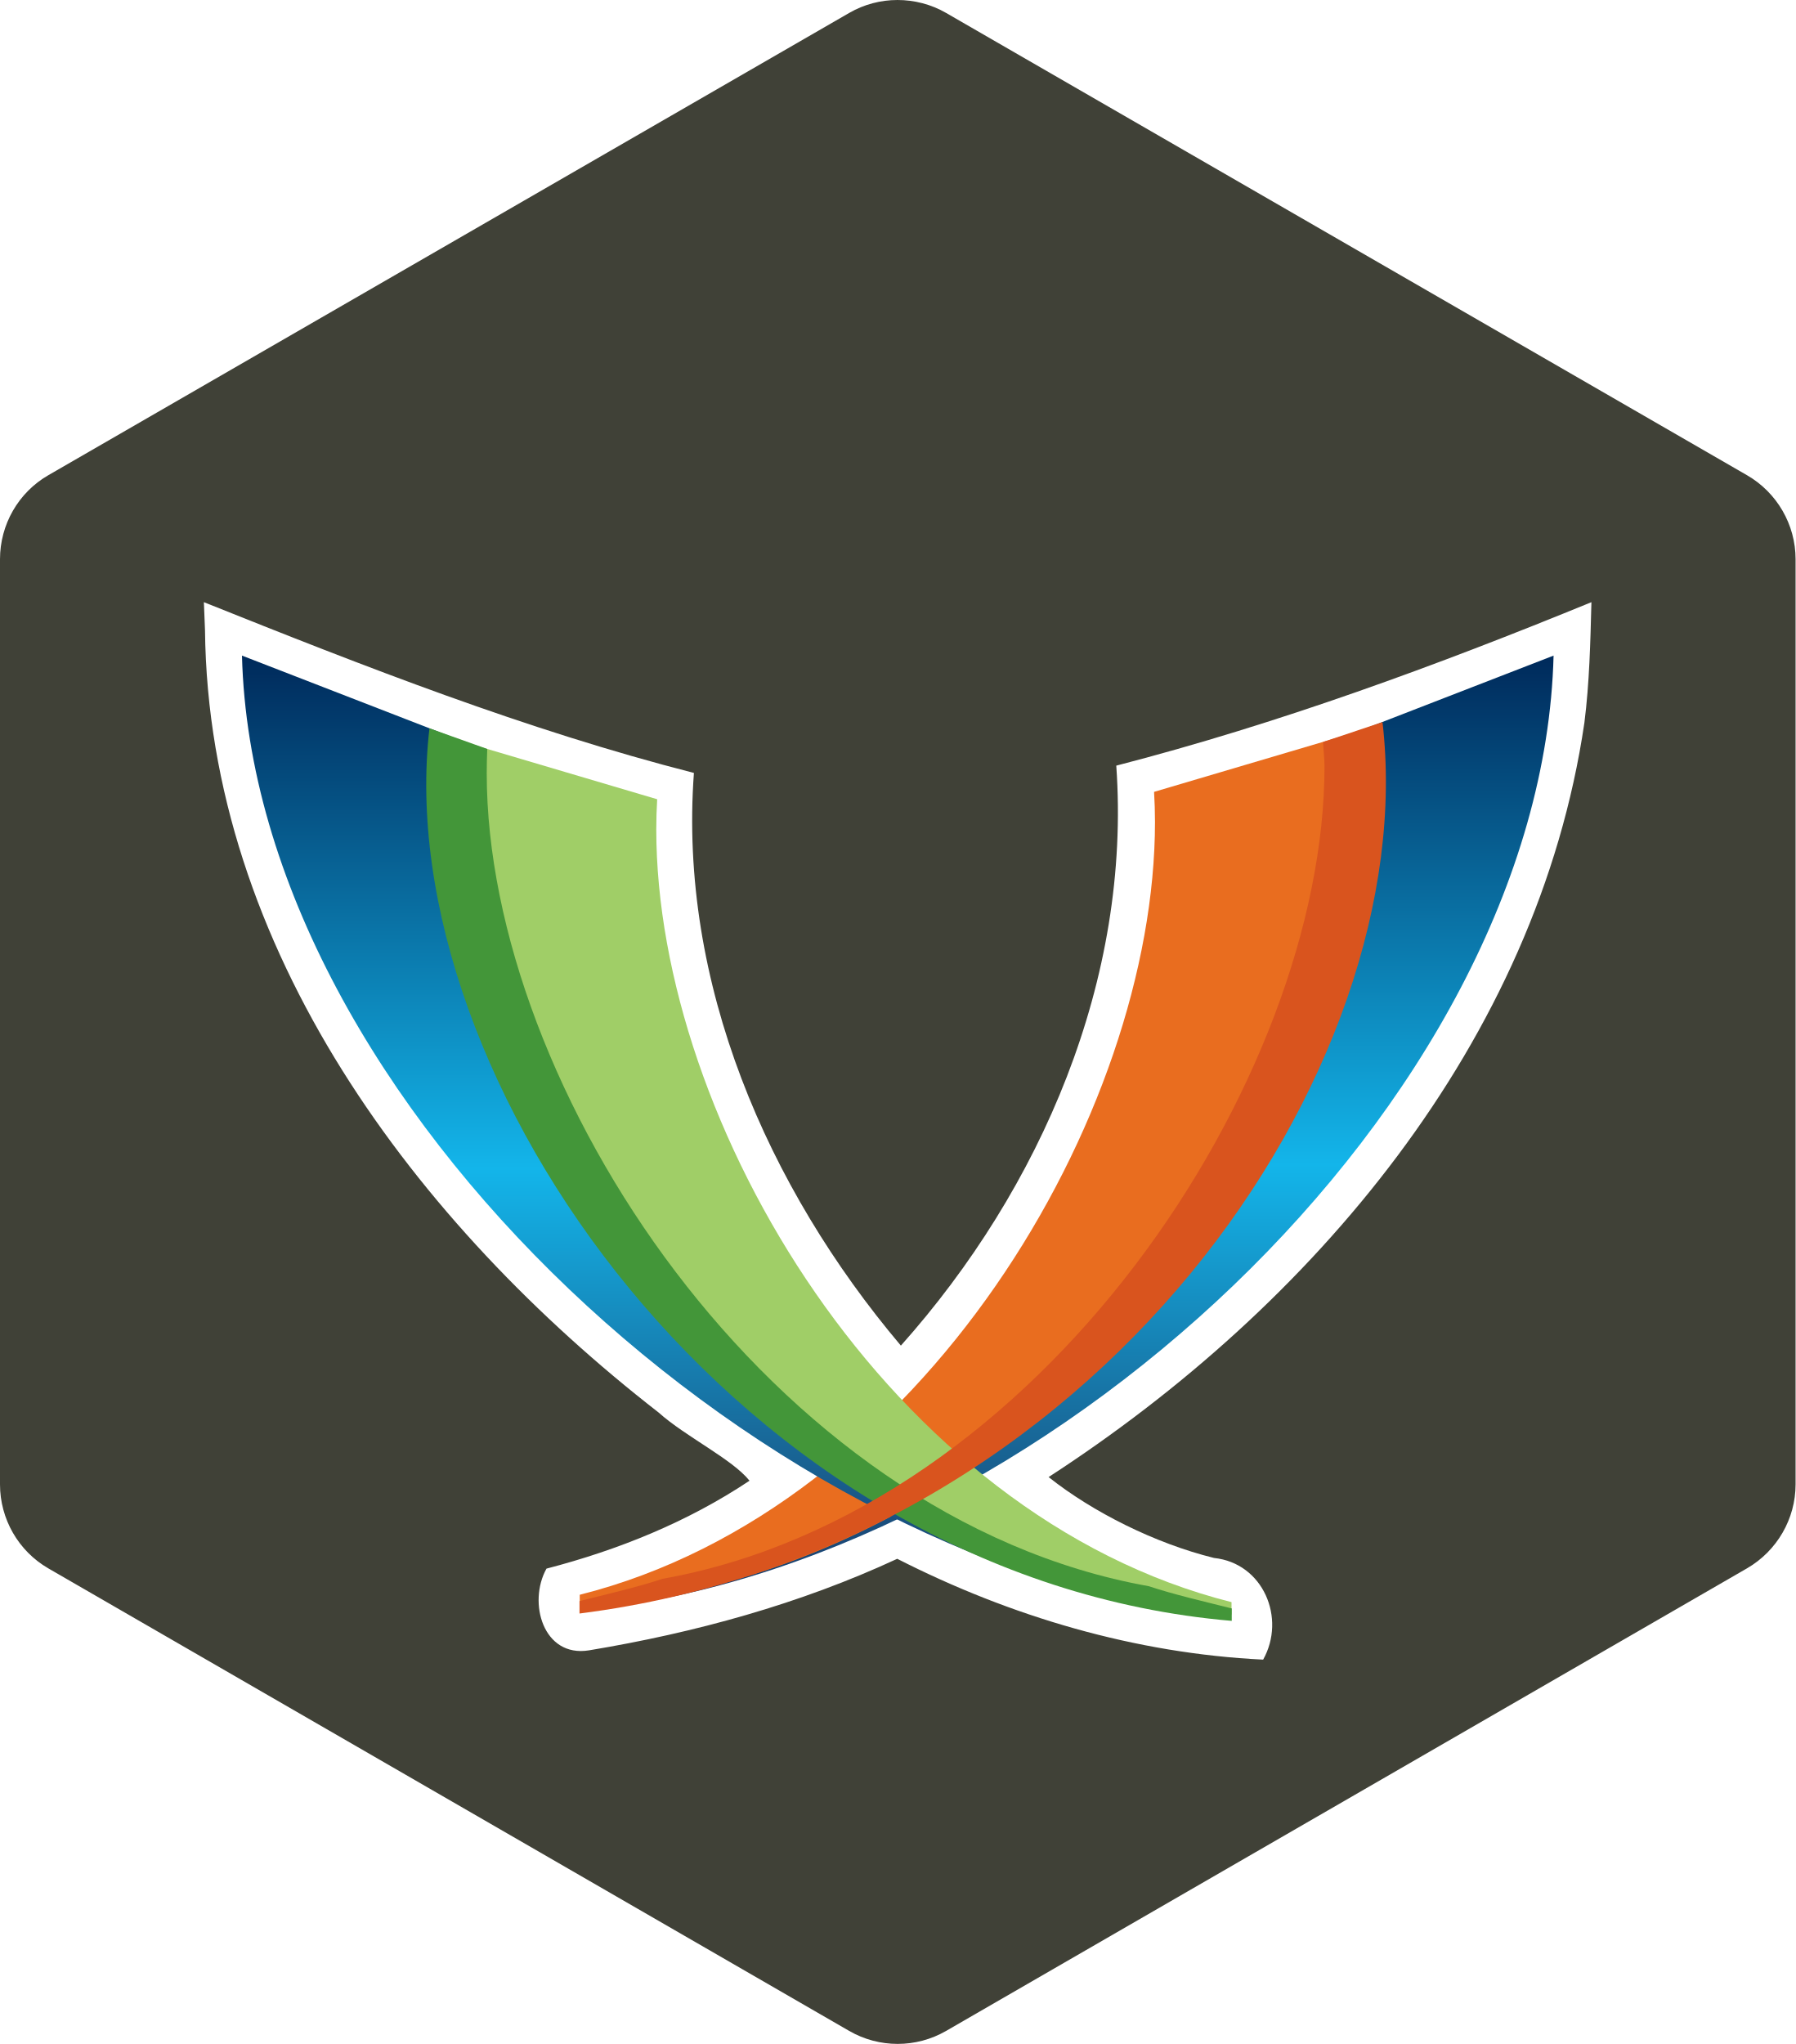
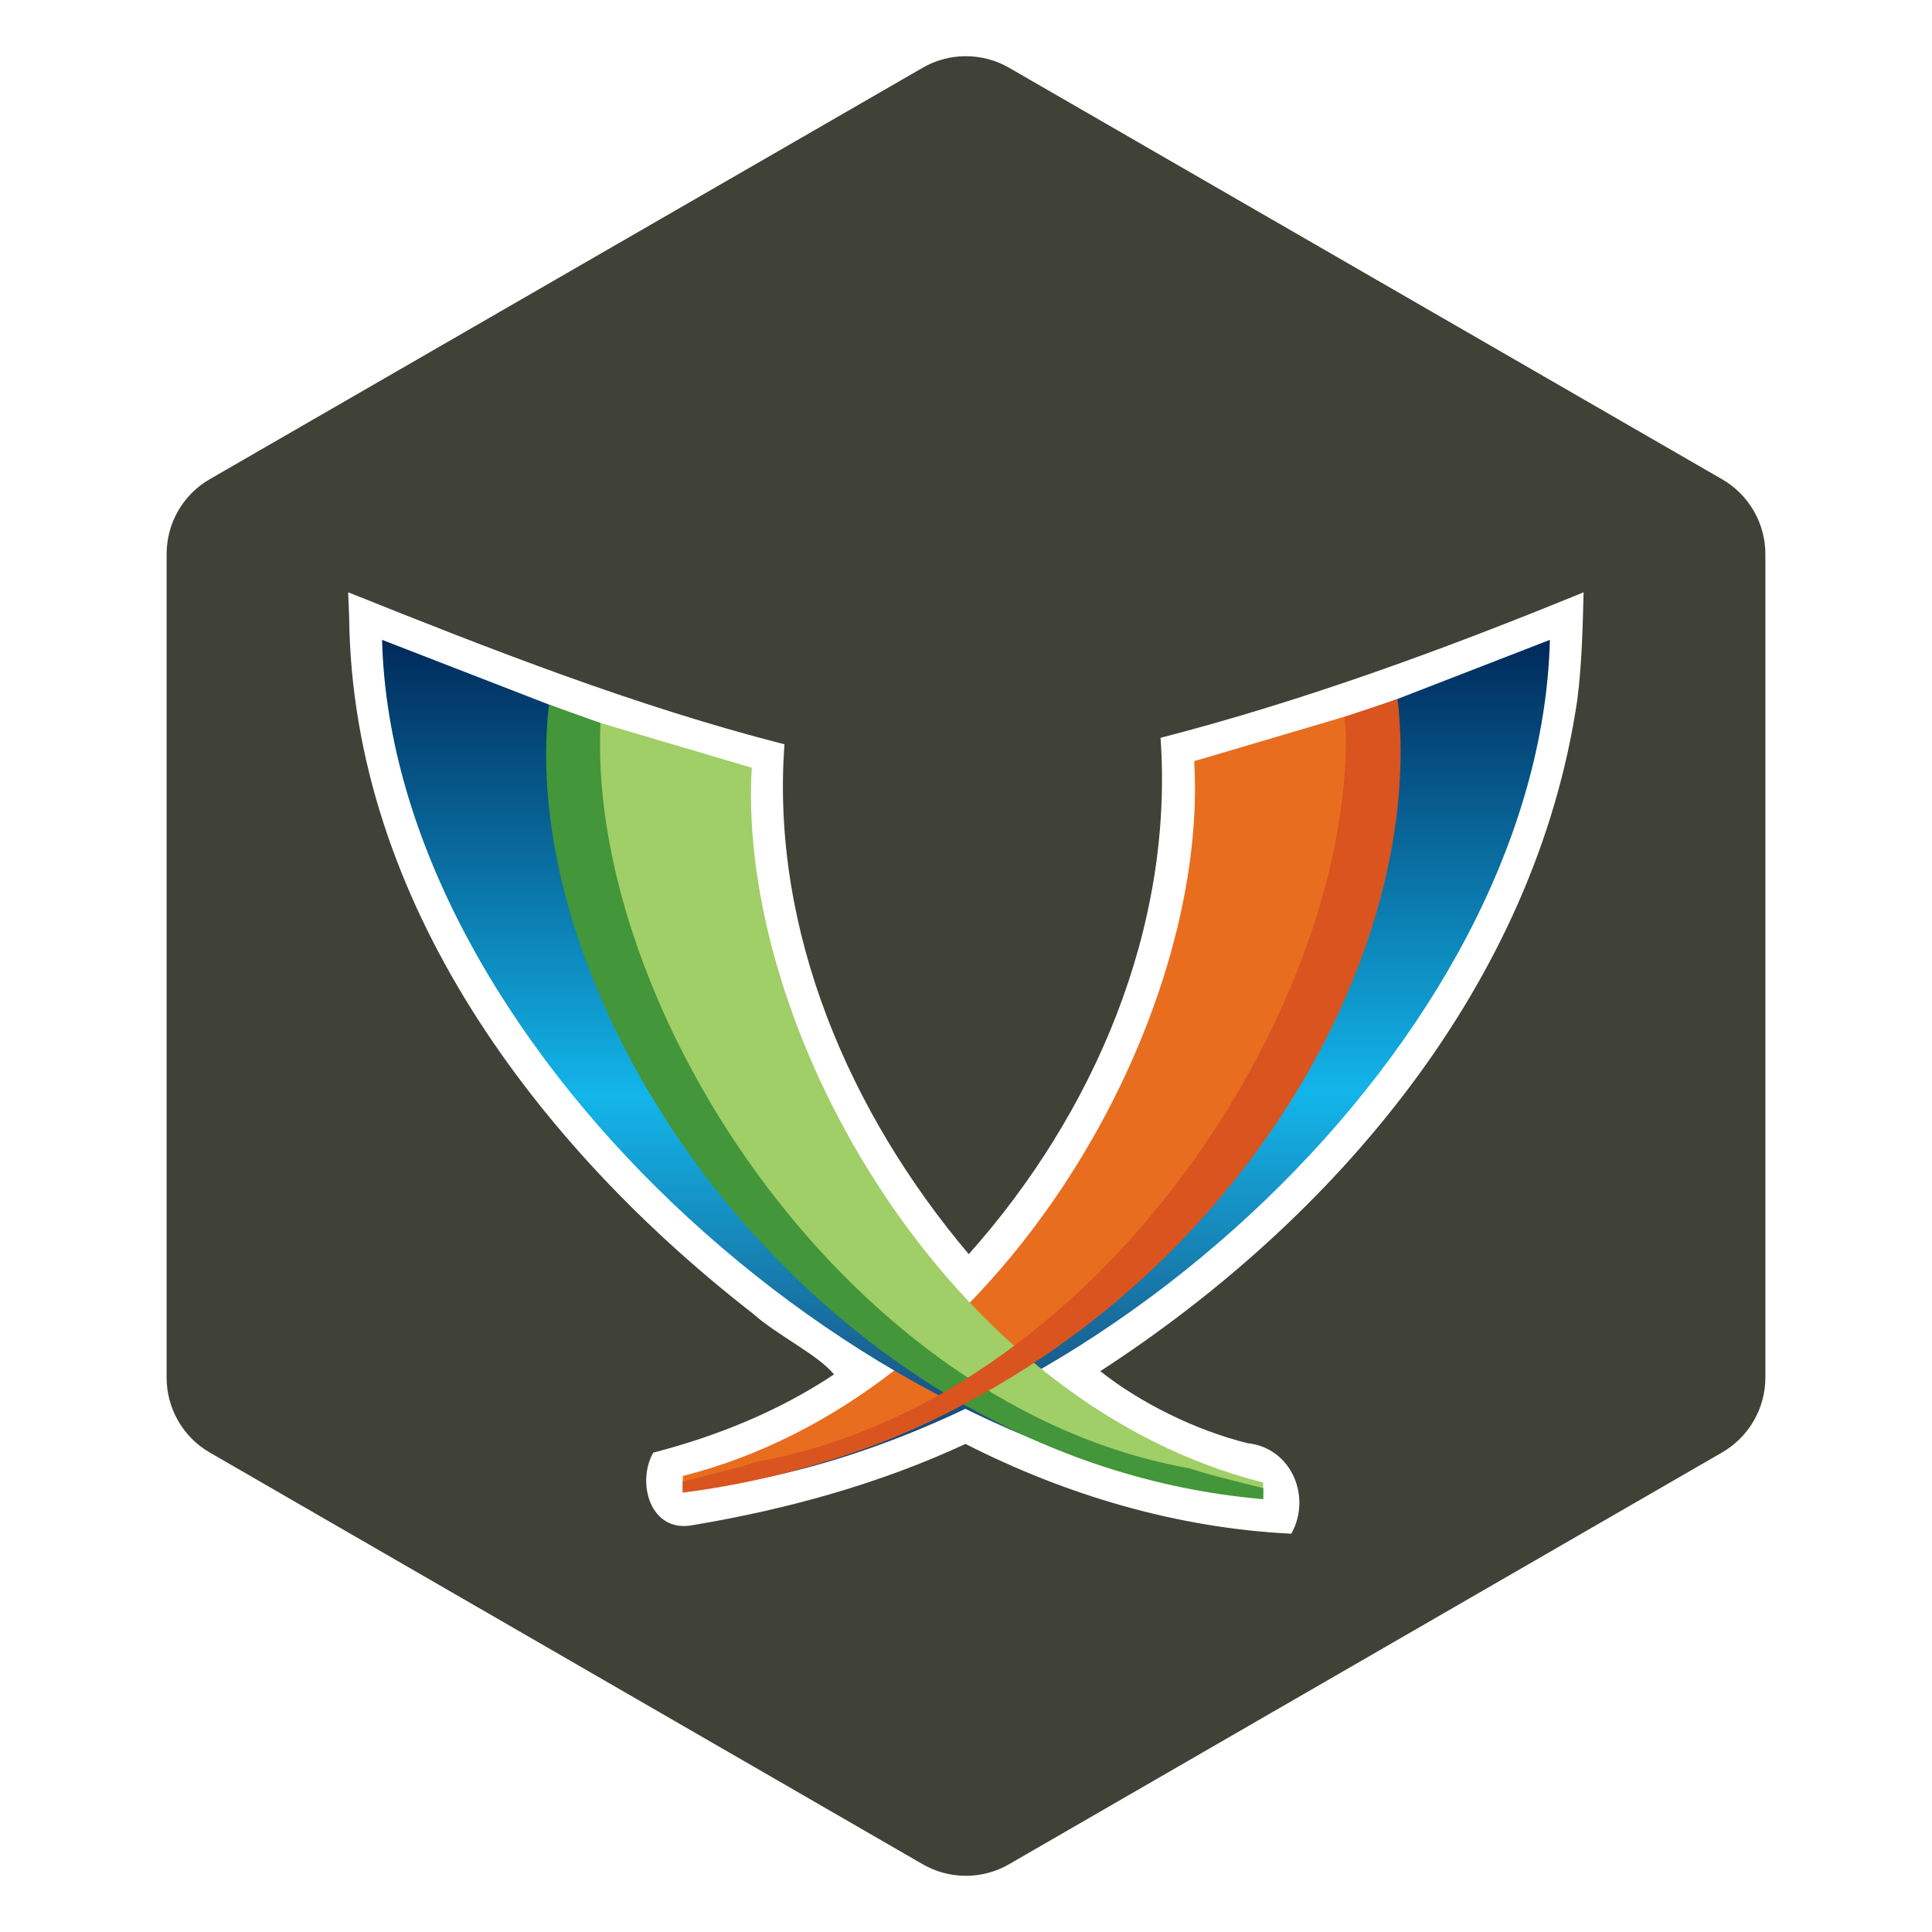
- <svg xmlns="http://www.w3.org/2000/svg" xmlns:xlink="http://www.w3.org/1999/xlink" version="1.1" width="199.8" height="227.423" id="svg2" xml:space="preserve">
+ <svg xmlns="http://www.w3.org/2000/svg" xmlns:xlink="http://www.w3.org/1999/xlink" version="1.1" width="241.461" height="241.461" id="svg2" xml:space="preserve">
  <defs id="defs6">
    <clipPath id="clipPath18">
      <path d="M 0,501.602 0,0 l 1863.85,0 0,501.602 -1863.85,0 z" id="path20" />
    </clipPath>
    <linearGradient x1="-1073.228" y1="126.852" x2="-1073.228" y2="1.2789771e-13" id="SVGID_2_" gradientUnits="userSpaceOnUse" gradientTransform="matrix(-1,0,0,1,-1008.191,0)">
      <stop id="stop248" style="stop-color:#1b3967;stop-opacity:1" offset="0.011" />
      <stop id="stop250" style="stop-color:#13b5ea;stop-opacity:1" offset="0.467" />
      <stop id="stop252" style="stop-color:#002b5c;stop-opacity:1" offset="0.994" />
    </linearGradient>
    <linearGradient x1="-1807.204" y1="125.858" x2="-1807.204" y2="0" id="SVGID_1_" gradientUnits="userSpaceOnUse" gradientTransform="translate(1915.978,0)">
      <stop id="stop237" style="stop-color:#1b3967;stop-opacity:1" offset="0.011" />
      <stop id="stop239" style="stop-color:#13b5ea;stop-opacity:1" offset="0.467" />
      <stop id="stop241" style="stop-color:#002b5c;stop-opacity:1" offset="0.994" />
    </linearGradient>
-     <linearGradient x1="-1807.204" y1="125.858" x2="-1807.204" y2="0" id="linearGradient3277" xlink:href="#SVGID_1_" gradientUnits="userSpaceOnUse" gradientTransform="translate(1918.448,-146.5555)" />
-     <linearGradient x1="-1073.228" y1="126.852" x2="-1073.228" y2="1.2789771e-13" id="linearGradient3708" xlink:href="#SVGID_2_" gradientUnits="userSpaceOnUse" gradientTransform="matrix(-1,0,0,1,-1005.721,-146.5555)" />
    <linearGradient x1="-1807.204" y1="125.858" x2="-1807.204" y2="0" id="linearGradient3718" xlink:href="#SVGID_1_" gradientUnits="userSpaceOnUse" gradientTransform="translate(1918.448,-146.5555)" />
    <linearGradient x1="-1073.228" y1="126.852" x2="-1073.228" y2="1.2789771e-13" id="linearGradient3720" xlink:href="#SVGID_2_" gradientUnits="userSpaceOnUse" gradientTransform="matrix(-1,0,0,1,-1005.721,-146.5555)" />
-     <linearGradient x1="-1807.204" y1="125.858" x2="-1807.204" y2="0" id="linearGradient3743" xlink:href="#SVGID_1_" gradientUnits="userSpaceOnUse" gradientTransform="translate(1918.448,-146.5555)" />
-     <linearGradient x1="-1073.228" y1="126.852" x2="-1073.228" y2="1.2789771e-13" id="linearGradient3745" xlink:href="#SVGID_2_" gradientUnits="userSpaceOnUse" gradientTransform="matrix(-1,0,0,1,-1005.721,-146.5555)" />
-     <linearGradient x1="-1073.228" y1="126.852" x2="-1073.228" y2="1.2789771e-13" id="linearGradient3751" xlink:href="#SVGID_2_" gradientUnits="userSpaceOnUse" gradientTransform="matrix(-0.2538113,0,0,0.2538113,-309.8931,15.09975)" />
-     <linearGradient x1="-1807.204" y1="125.858" x2="-1807.204" y2="0" id="linearGradient3755" xlink:href="#SVGID_1_" gradientUnits="userSpaceOnUse" gradientTransform="matrix(0.2538113,0,0,0.2538113,432.2943,15.09975)" />
+     <linearGradient x1="-1073.228" y1="126.852" x2="-1073.228" y2="1.2789771e-13" id="linearGradient3814" xlink:href="#SVGID_2_" gradientUnits="userSpaceOnUse" gradientTransform="matrix(-0.8442106,0,0,0.8442106,-824.199,72.94473)" />
+     <linearGradient x1="-1807.204" y1="125.858" x2="-1807.204" y2="0" id="linearGradient3818" xlink:href="#SVGID_1_" gradientUnits="userSpaceOnUse" gradientTransform="matrix(0.8442106,0,0,0.8442106,1644.416,72.94473)" />
+     <linearGradient x1="-1807.204" y1="125.858" x2="-1807.204" y2="0" id="linearGradient3718-1" xlink:href="#SVGID_1_-5" gradientUnits="userSpaceOnUse" gradientTransform="translate(1918.448,-146.5555)" />
+     <linearGradient x1="-1807.204" y1="125.858" x2="-1807.204" y2="0" id="SVGID_1_-5" gradientUnits="userSpaceOnUse" gradientTransform="translate(1915.978,0)">
+       <stop id="stop237-6" style="stop-color:#1b3967;stop-opacity:1" offset="0.011" />
+       <stop id="stop239-5" style="stop-color:#13b5ea;stop-opacity:1" offset="0.467" />
+       <stop id="stop241-1" style="stop-color:#002b5c;stop-opacity:1" offset="0.994" />
+     </linearGradient>
+     <linearGradient x1="-1073.228" y1="126.852" x2="-1073.228" y2="1.2789771e-13" id="linearGradient3720-0" xlink:href="#SVGID_2_-2" gradientUnits="userSpaceOnUse" gradientTransform="matrix(-1,0,0,1,-1005.721,-146.5555)" />
+     <linearGradient x1="-1073.228" y1="126.852" x2="-1073.228" y2="1.2789771e-13" id="SVGID_2_-2" gradientUnits="userSpaceOnUse" gradientTransform="matrix(-1,0,0,1,-1008.191,0)">
+       <stop id="stop248-1" style="stop-color:#1b3967;stop-opacity:1" offset="0.011" />
+       <stop id="stop250-3" style="stop-color:#13b5ea;stop-opacity:1" offset="0.467" />
+       <stop id="stop252-3" style="stop-color:#002b5c;stop-opacity:1" offset="0.994" />
+     </linearGradient>
+     <linearGradient x1="-1807.204" y1="125.858" x2="-1807.204" y2="0" id="linearGradient3048" xlink:href="#SVGID_1_-5" gradientUnits="userSpaceOnUse" gradientTransform="translate(1918.448,-146.5555)" />
+     <linearGradient x1="-1073.228" y1="126.852" x2="-1073.228" y2="1.2789771e-13" id="linearGradient3050" xlink:href="#SVGID_2_-2" gradientUnits="userSpaceOnUse" gradientTransform="matrix(-1,0,0,1,-1005.721,-146.5555)" />
  </defs>
-   <path d="M 99.875,0 C 98.017,0 96.164,0.476 94.5,1.438 L 5.375,52.875 C 2.041,54.796 0,58.374 0,62.219 l 0,102.938 c 0,3.847 2.044,7.417 5.375,9.344 L 94.5,225.969 c 3.334,1.924 7.448,1.924 10.781,0 L 194.406,174.5 c 3.328,-1.926 5.406,-5.496 5.406,-9.344 l 0,-102.938 c 0,-3.85 -2.073,-7.423 -5.406,-9.344 L 105.281,1.438 C 103.617,0.476 101.733,0 99.875,0 z M 22.688,67 c 17.874,7.155 35.828,14.212 54.531,19 -1.723,23.334 8.154,46.108 23.031,63.719 15.621,-17.519 25.649,-40.776 23.969,-64.531 18.02,-4.653 35.676,-11.144 52.875,-18.188 -0.117,4.478 -0.219,8.957 -0.781,13.406 -5.223,35.541 -30.314,64.936 -59.625,83.938 4.908,3.901 11.847,7.379 18.406,9 5.488,0.575 8.046,6.711 5.469,11.312 -14.206,-0.691 -28.091,-4.786 -40.719,-11.219 -10.82,5.027 -22.517,8.234 -34.312,10.188 -5.084,0.816 -6.825,-5.316 -4.719,-9.094 7.978,-2.074 15.699,-5.185 22.594,-9.781 -1.931,-2.412 -7.124,-4.905 -10.125,-7.594 C 46.351,136.219 23.186,105.605 22.812,70.094 L 22.688,67 z" id="path28" style="fill:#404137;fill-opacity:1;fill-rule:evenodd;stroke:none" />
-   <g transform="matrix(0.8442106,0,0,0.8442106,24.84165,196.6685)" id="g3710">
-     <path d="m 138.763,-132.367 c 0.077,1.313 -1.786,0.968 -1.786,2.293 0,38.551 -44.72,96.831 -89.847,108.194 v 1.182 c 59.953,-5.516 126.724,-66.808 128.23,-125.858 l -36.597,14.189 z" id="path243" style="fill:url(#linearGradient3718)" />
-     <path d="m 122.699,-128.596 c 0.077,1.313 0.121,2.633 0.121,3.958 0,38.551 -30.7,90.497 -75.827,101.861 v 1.637 c 59.065,-3.823 105.807,-63.023 105.807,-109.195 0,-2.375 -0.125,-4.729 -0.371,-7.056 l -29.73,8.795 z" id="path245" style="fill:#e96d1f" />
-     <path d="m 39.069,-132.367 c -0.077,1.313 1.787,0.968 1.787,2.293 0,38.551 46.558,97.366 91.688,108.729 v 1.639 c -59.957,-5.516 -128.564,-67.8 -130.074,-126.85 l 36.599,14.189 z" id="path254" style="fill:url(#linearGradient3720)" />
-     <path d="m 57.201,-127.624 c -0.076,1.313 -0.12,2.63 -0.12,3.957 0,38.551 30.699,90.497 75.827,101.861 v 1.639 c -59.042,-2.792 -105.808,-63.023 -105.808,-109.197 0,-2.375 0.128,-4.729 0.371,-7.056 l 29.73,8.796 z" id="path256" style="fill:#a0ce67" />
-     <path d="m 27.183,-136.973 7.617,2.722 c -0.041,0.962 -0.066,2.254 -0.066,3.225 0,41.219 37.271,98.204 87.272,107.12 3.245,1.088 7.538,2.077 10.932,2.931 v 1.638 c -65.252,-5.56 -111.1,-71.865 -105.755,-117.636 z" id="path258" style="fill:#439639" />
-     <path d="m 152.808,-137.796 -7.833,2.625 c 0.041,0.963 0.191,2.203 0.191,3.173 0,41.219 -37.272,98.205 -87.274,107.12 -3.243,1.089 -7.538,2.077 -10.93,2.932 v 1.639 c 68.346,-8.656 111.192,-71.718 105.846,-117.489 z" id="path260" style="fill:#d9541e" />
+   <g transform="translate(180.0725,152.4477)" id="g3038">
+     <path d="m -59.373,-145.423 c -1.858,0 -3.711,0.476 -5.375,1.438 l -89.125,51.437 c -3.334,1.921 -5.375,5.499 -5.375,9.344 l 0,102.938 c 0,3.847 2.044,7.417 5.375,9.344 l 89.125,51.469 c 3.334,1.924 7.448,1.924 10.781,0 l 89.125,-51.469 c 3.328,-1.926 5.406,-5.496 5.406,-9.344 l 0,-102.938 c 0,-3.85 -2.073,-7.423 -5.406,-9.344 l -89.125,-51.437 c -1.664,-0.962 -3.548,-1.438 -5.406,-1.438 z m -77.187,67 c 17.874,7.155 35.828,14.212 54.531,19 -1.723,23.334 8.154,46.108 23.031,63.719 15.621,-17.519 25.649,-40.776 23.969,-64.531 18.02,-4.653 35.676,-11.144 52.875,-18.188 -0.117,4.478 -0.219,8.957 -0.781,13.406 -5.223,35.541 -30.314,64.936 -59.625,83.938 4.908,3.901 11.847,7.379 18.406,9 5.488,0.575 8.046,6.711 5.469,11.312 -14.206,-0.691 -28.091,-4.786 -40.719,-11.219 -10.82,5.027 -22.517,8.234 -34.312,10.188 -5.084,0.816 -6.825,-5.316 -4.719,-9.094 7.978,-2.074 15.699,-5.185 22.594,-9.781 -1.931,-2.412 -7.124,-4.905 -10.125,-7.594 -26.93,-20.937 -50.095,-51.551 -50.469,-87.062 l -0.125,-3.094 z" id="path28" style="fill:#404137;fill-opacity:1;fill-rule:evenodd;stroke:none" />
+     <g transform="matrix(0.8442106,0,0,0.8442106,-134.4067,51.2454)" id="g3710">
+       <path d="m 138.763,-132.367 c 0.077,1.313 -1.786,0.968 -1.786,2.293 0,38.551 -44.72,96.831 -89.847,108.194 v 1.182 c 59.953,-5.516 126.724,-66.808 128.23,-125.858 l -36.597,14.189 z" id="path243" style="fill:url(#linearGradient3048)" />
+       <path d="m 122.699,-128.596 c 0.077,1.313 0.121,2.633 0.121,3.958 0,38.551 -30.7,90.497 -75.827,101.861 v 1.637 c 59.065,-3.823 105.807,-63.023 105.807,-109.195 0,-2.375 -0.125,-4.729 -0.371,-7.056 l -29.73,8.795 z" id="path245" style="fill:#e96d1f" />
+       <path d="m 39.069,-132.367 c -0.077,1.313 1.787,0.968 1.787,2.293 0,38.551 46.558,97.366 91.688,108.729 v 1.639 c -59.957,-5.516 -128.564,-67.8 -130.074,-126.85 l 36.599,14.189 z" id="path254" style="fill:url(#linearGradient3050)" />
+       <path d="m 57.201,-127.624 c -0.076,1.313 -0.12,2.63 -0.12,3.957 0,38.551 30.699,90.497 75.827,101.861 v 1.639 c -59.042,-2.792 -105.808,-63.023 -105.808,-109.197 0,-2.375 0.128,-4.729 0.371,-7.056 l 29.73,8.796 z" id="path256" style="fill:#a0ce67" />
+       <path d="m 27.183,-136.973 7.617,2.722 c -0.041,0.962 -0.066,2.254 -0.066,3.225 0,41.219 37.271,98.204 87.272,107.12 3.245,1.088 7.538,2.077 10.932,2.931 v 1.638 c -65.252,-5.56 -111.1,-71.865 -105.755,-117.636 z" id="path258" style="fill:#439639" />
+       <path d="m 152.808,-137.796 -7.833,2.625 c 0.041,0.963 0.191,2.203 0.191,3.173 0,41.219 -37.272,98.205 -87.274,107.12 -3.243,1.089 -7.538,2.077 -10.93,2.932 v 1.639 c 68.346,-8.656 111.192,-71.718 105.846,-117.489 z" id="path260" style="fill:#d9541e" />
+     </g>
  </g>
</svg>
